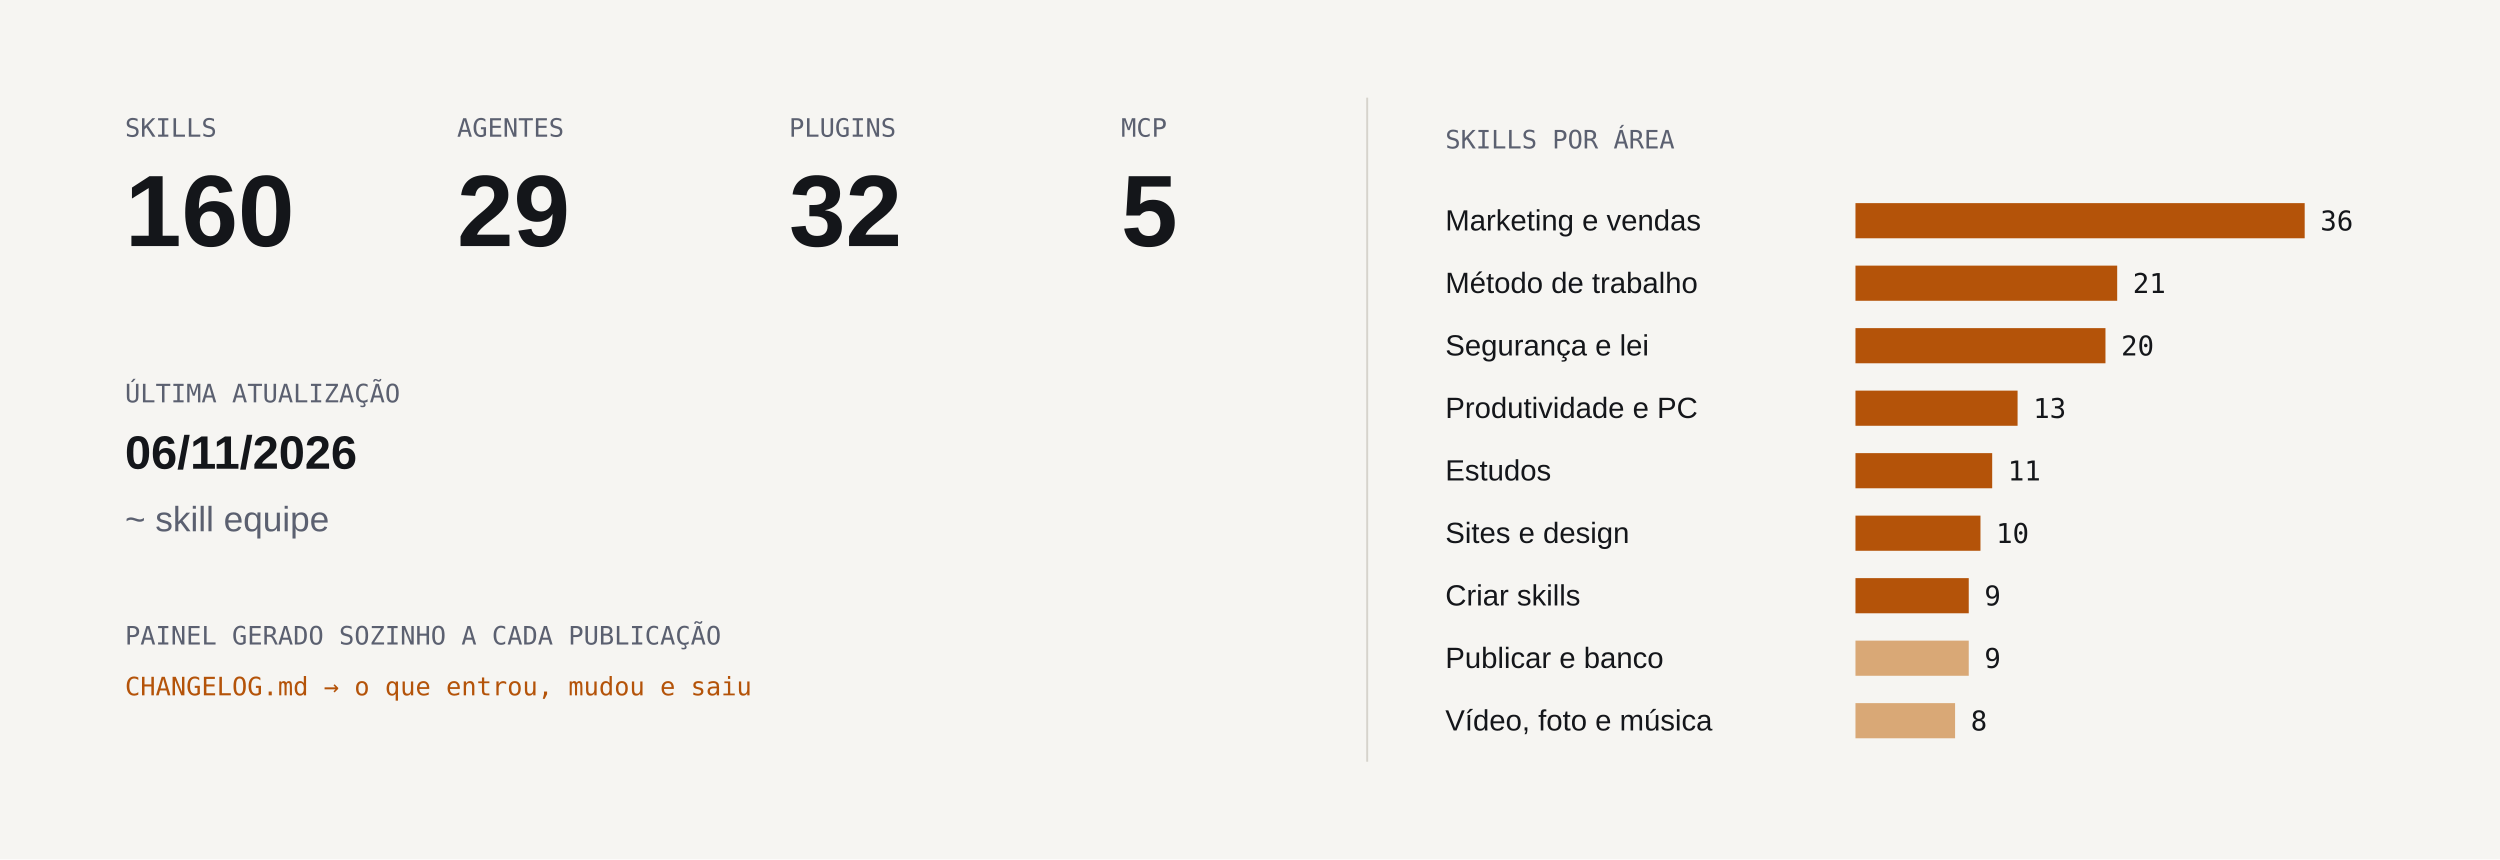
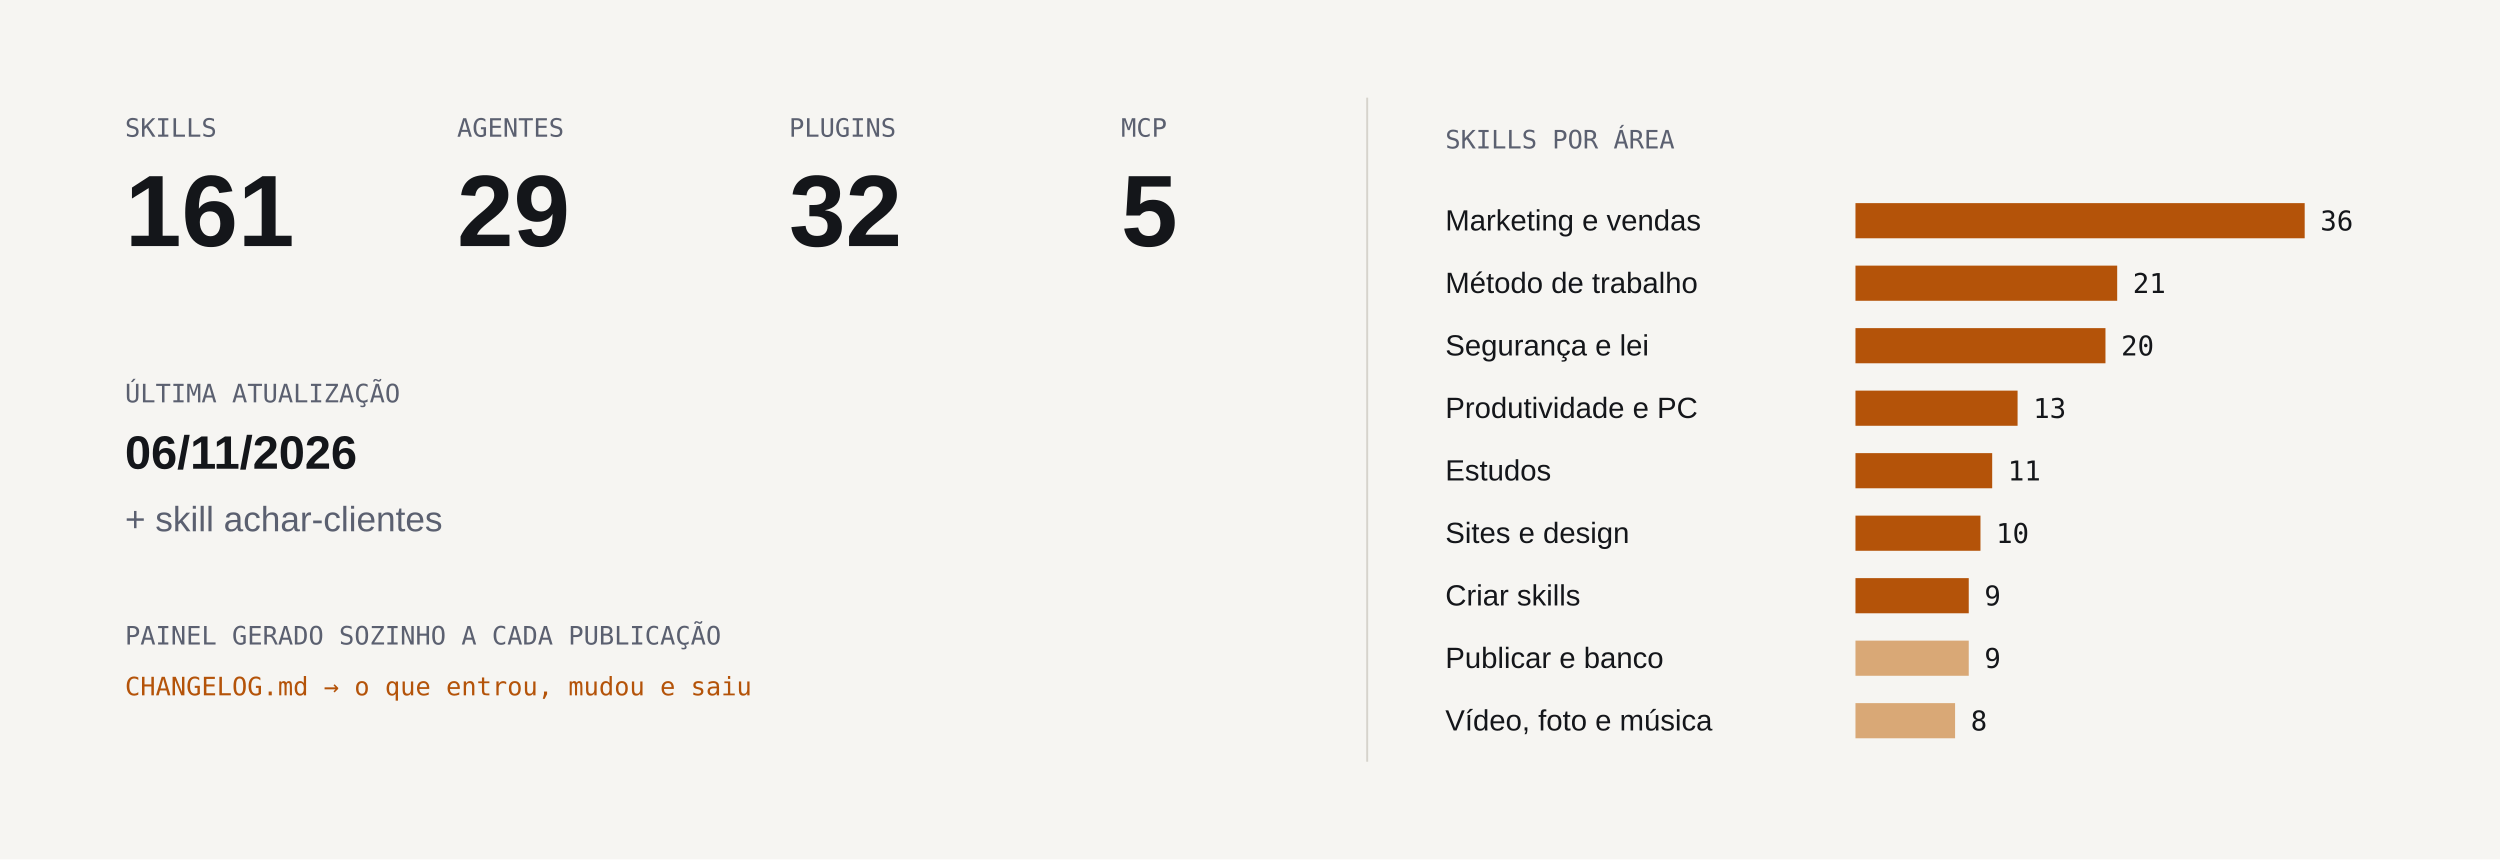
<svg xmlns="http://www.w3.org/2000/svg" viewBox="0 0 1280 440" width="1280" height="440" role="img" aria-label="Painel do kit: skills por área e última atualização 06/11/2026">
  <rect width="1280" height="440" fill="#f6f5f2" />
  <text x="64" y="70" font-family="'JetBrains Mono','Cascadia Code',Consolas,'DejaVu Sans Mono',monospace" font-size="13" fill="#5b6070">SKILLS</text>
-   <text x="64" y="126" font-family="'Inter Tight','Segoe UI','Helvetica Neue',Arial,sans-serif" font-size="52" font-weight="700" fill="#14161a">160</text>
+   <text x="64" y="126" font-family="'Inter Tight','Segoe UI','Helvetica Neue',Arial,sans-serif" font-size="52" font-weight="700" fill="#14161a">161</text>
  <text x="234" y="70" font-family="'JetBrains Mono','Cascadia Code',Consolas,'DejaVu Sans Mono',monospace" font-size="13" fill="#5b6070">AGENTES</text>
  <text x="234" y="126" font-family="'Inter Tight','Segoe UI','Helvetica Neue',Arial,sans-serif" font-size="52" font-weight="700" fill="#14161a">29</text>
  <text x="404" y="70" font-family="'JetBrains Mono','Cascadia Code',Consolas,'DejaVu Sans Mono',monospace" font-size="13" fill="#5b6070">PLUGINS</text>
  <text x="404" y="126" font-family="'Inter Tight','Segoe UI','Helvetica Neue',Arial,sans-serif" font-size="52" font-weight="700" fill="#14161a">32</text>
  <text x="574" y="70" font-family="'JetBrains Mono','Cascadia Code',Consolas,'DejaVu Sans Mono',monospace" font-size="13" fill="#5b6070">MCP</text>
  <text x="574" y="126" font-family="'Inter Tight','Segoe UI','Helvetica Neue',Arial,sans-serif" font-size="52" font-weight="700" fill="#14161a">5</text>
  <text x="64" y="206" font-family="'JetBrains Mono','Cascadia Code',Consolas,'DejaVu Sans Mono',monospace" font-size="13" fill="#5b6070">ÚLTIMA ATUALIZAÇÃO</text>
  <text x="64" y="240" font-family="'Inter Tight','Segoe UI','Helvetica Neue',Arial,sans-serif" font-size="24" font-weight="700" fill="#14161a">06/11/2026</text>
-   <text x="64" y="272" font-family="'Inter Tight','Segoe UI','Helvetica Neue',Arial,sans-serif" font-size="18" fill="#5b6070">~ skill equipe</text>
+   <text x="64" y="272" font-family="'Inter Tight','Segoe UI','Helvetica Neue',Arial,sans-serif" font-size="18" fill="#5b6070">+ skill achar-clientes</text>
  <text x="64" y="330" font-family="'JetBrains Mono','Cascadia Code',Consolas,'DejaVu Sans Mono',monospace" font-size="13" fill="#5b6070">PAINEL GERADO SOZINHO A CADA PUBLICAÇÃO</text>
  <text x="64" y="356" font-family="'JetBrains Mono','Cascadia Code',Consolas,'DejaVu Sans Mono',monospace" font-size="13" fill="#b45309">CHANGELOG.md → o que entrou, mudou e saiu</text>
  <line x1="700" y1="50" x2="700" y2="390" stroke="#d6d3cc" />
  <text x="740" y="76" font-family="'JetBrains Mono','Cascadia Code',Consolas,'DejaVu Sans Mono',monospace" font-size="13" fill="#5b6070">SKILLS POR ÁREA</text>
  <text x="740" y="118" font-family="'Inter Tight','Segoe UI','Helvetica Neue',Arial,sans-serif" font-size="15" fill="#14161a">Marketing e vendas</text>
  <rect x="950" y="104" width="230" height="18" fill="#b45309" />
  <text x="1188" y="118" font-family="'JetBrains Mono','Cascadia Code',Consolas,'DejaVu Sans Mono',monospace" font-size="14" fill="#14161a">36</text>
  <text x="740" y="150" font-family="'Inter Tight','Segoe UI','Helvetica Neue',Arial,sans-serif" font-size="15" fill="#14161a">Método de trabalho</text>
  <rect x="950" y="136" width="134" height="18" fill="#b45309" />
  <text x="1092" y="150" font-family="'JetBrains Mono','Cascadia Code',Consolas,'DejaVu Sans Mono',monospace" font-size="14" fill="#14161a">21</text>
  <text x="740" y="182" font-family="'Inter Tight','Segoe UI','Helvetica Neue',Arial,sans-serif" font-size="15" fill="#14161a">Segurança e lei</text>
  <rect x="950" y="168" width="128" height="18" fill="#b45309" />
  <text x="1086" y="182" font-family="'JetBrains Mono','Cascadia Code',Consolas,'DejaVu Sans Mono',monospace" font-size="14" fill="#14161a">20</text>
  <text x="740" y="214" font-family="'Inter Tight','Segoe UI','Helvetica Neue',Arial,sans-serif" font-size="15" fill="#14161a">Produtividade e PC</text>
  <rect x="950" y="200" width="83" height="18" fill="#b45309" />
  <text x="1041" y="214" font-family="'JetBrains Mono','Cascadia Code',Consolas,'DejaVu Sans Mono',monospace" font-size="14" fill="#14161a">13</text>
  <text x="740" y="246" font-family="'Inter Tight','Segoe UI','Helvetica Neue',Arial,sans-serif" font-size="15" fill="#14161a">Estudos</text>
  <rect x="950" y="232" width="70" height="18" fill="#b45309" />
  <text x="1028" y="246" font-family="'JetBrains Mono','Cascadia Code',Consolas,'DejaVu Sans Mono',monospace" font-size="14" fill="#14161a">11</text>
  <text x="740" y="278" font-family="'Inter Tight','Segoe UI','Helvetica Neue',Arial,sans-serif" font-size="15" fill="#14161a">Sites e design</text>
  <rect x="950" y="264" width="64" height="18" fill="#b45309" />
  <text x="1022" y="278" font-family="'JetBrains Mono','Cascadia Code',Consolas,'DejaVu Sans Mono',monospace" font-size="14" fill="#14161a">10</text>
  <text x="740" y="310" font-family="'Inter Tight','Segoe UI','Helvetica Neue',Arial,sans-serif" font-size="15" fill="#14161a">Criar skills</text>
  <rect x="950" y="296" width="58" height="18" fill="#b45309" />
  <text x="1016" y="310" font-family="'JetBrains Mono','Cascadia Code',Consolas,'DejaVu Sans Mono',monospace" font-size="14" fill="#14161a">9</text>
  <text x="740" y="342" font-family="'Inter Tight','Segoe UI','Helvetica Neue',Arial,sans-serif" font-size="15" fill="#14161a">Publicar e banco</text>
  <rect x="950" y="328" width="58" height="18" fill="#d9a876" />
  <text x="1016" y="342" font-family="'JetBrains Mono','Cascadia Code',Consolas,'DejaVu Sans Mono',monospace" font-size="14" fill="#14161a">9</text>
  <text x="740" y="374" font-family="'Inter Tight','Segoe UI','Helvetica Neue',Arial,sans-serif" font-size="15" fill="#14161a">Vídeo, foto e música</text>
  <rect x="950" y="360" width="51" height="18" fill="#d9a876" />
  <text x="1009" y="374" font-family="'JetBrains Mono','Cascadia Code',Consolas,'DejaVu Sans Mono',monospace" font-size="14" fill="#14161a">8</text>
</svg>
